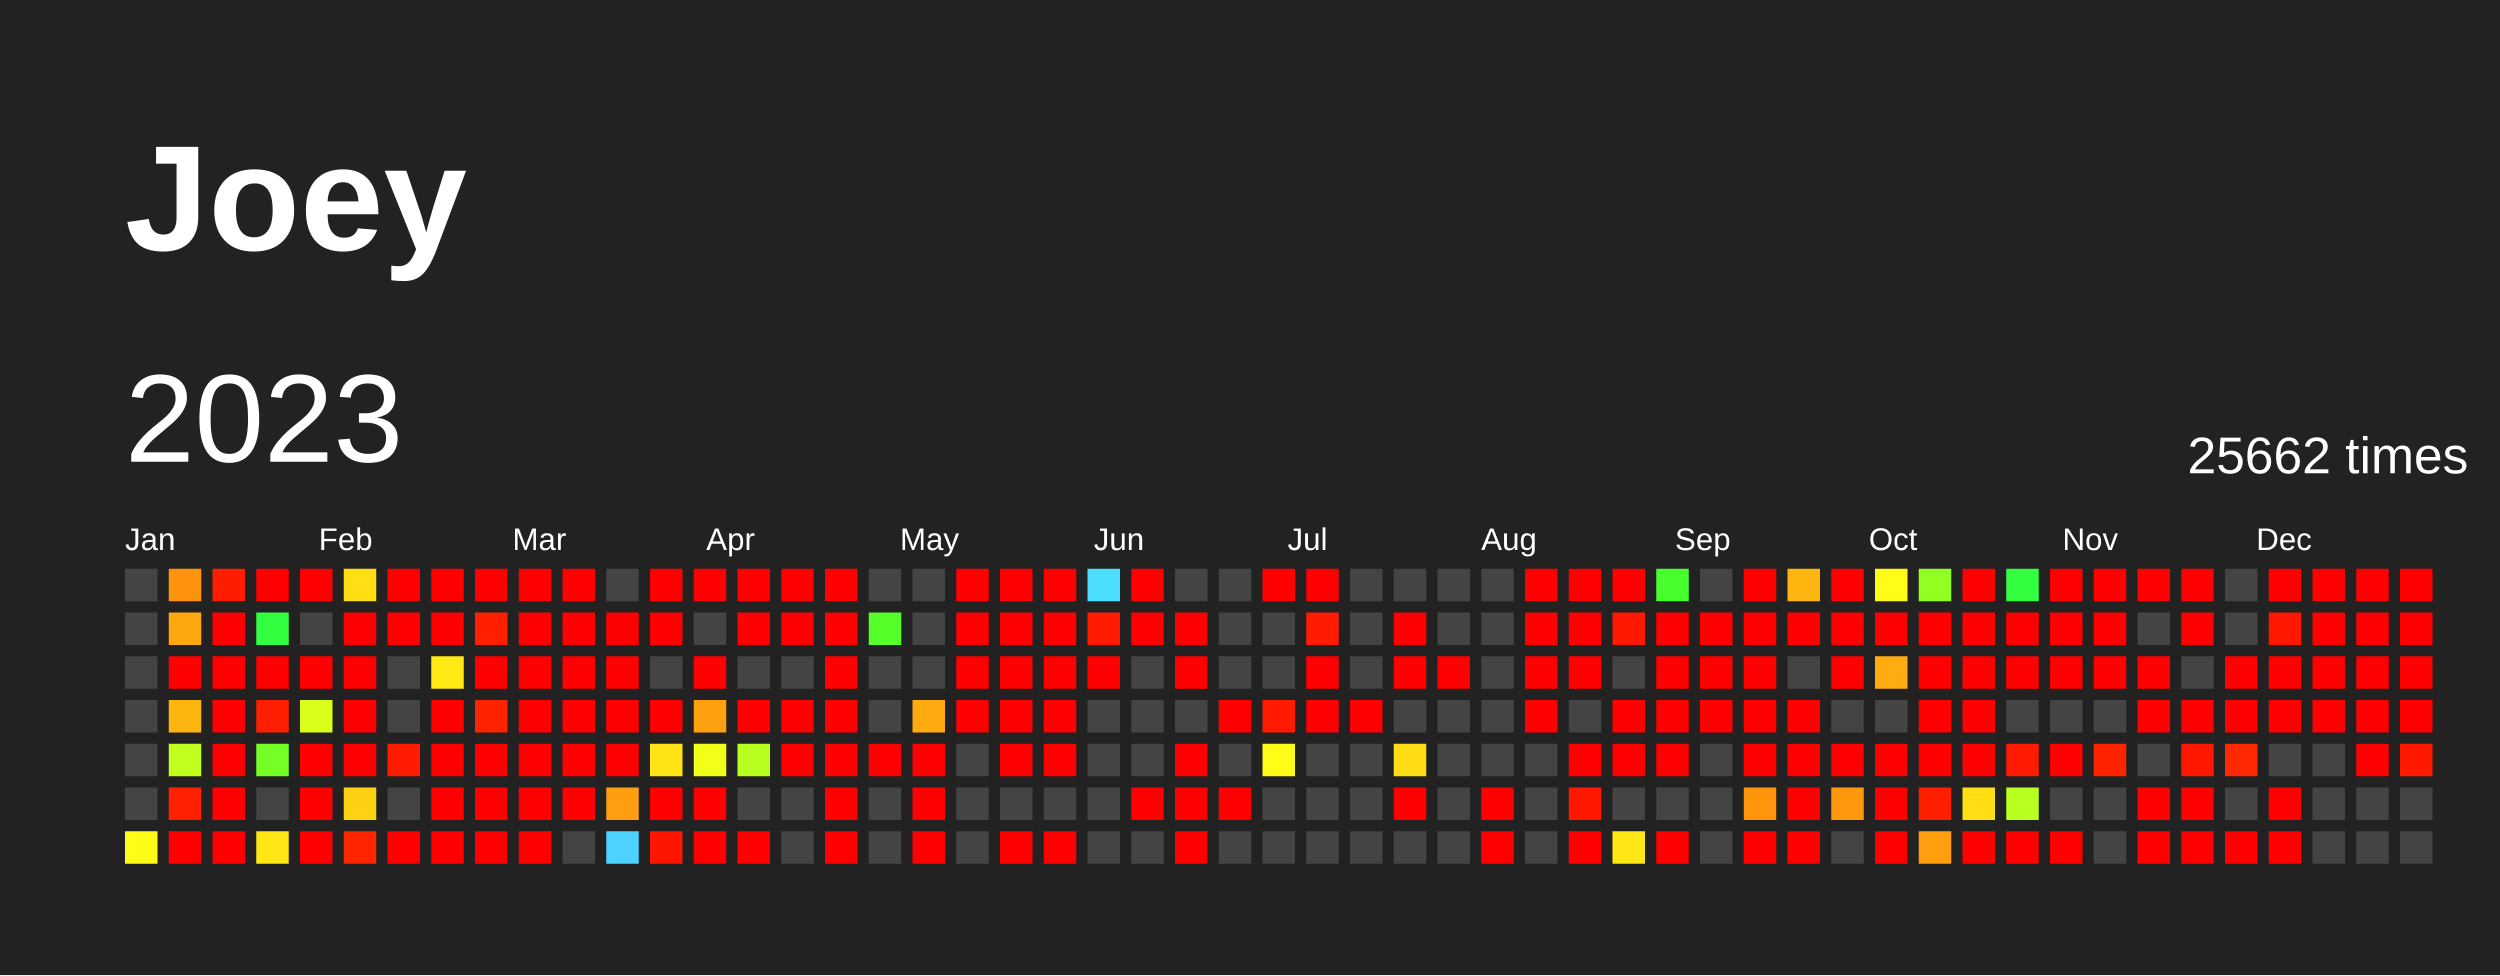
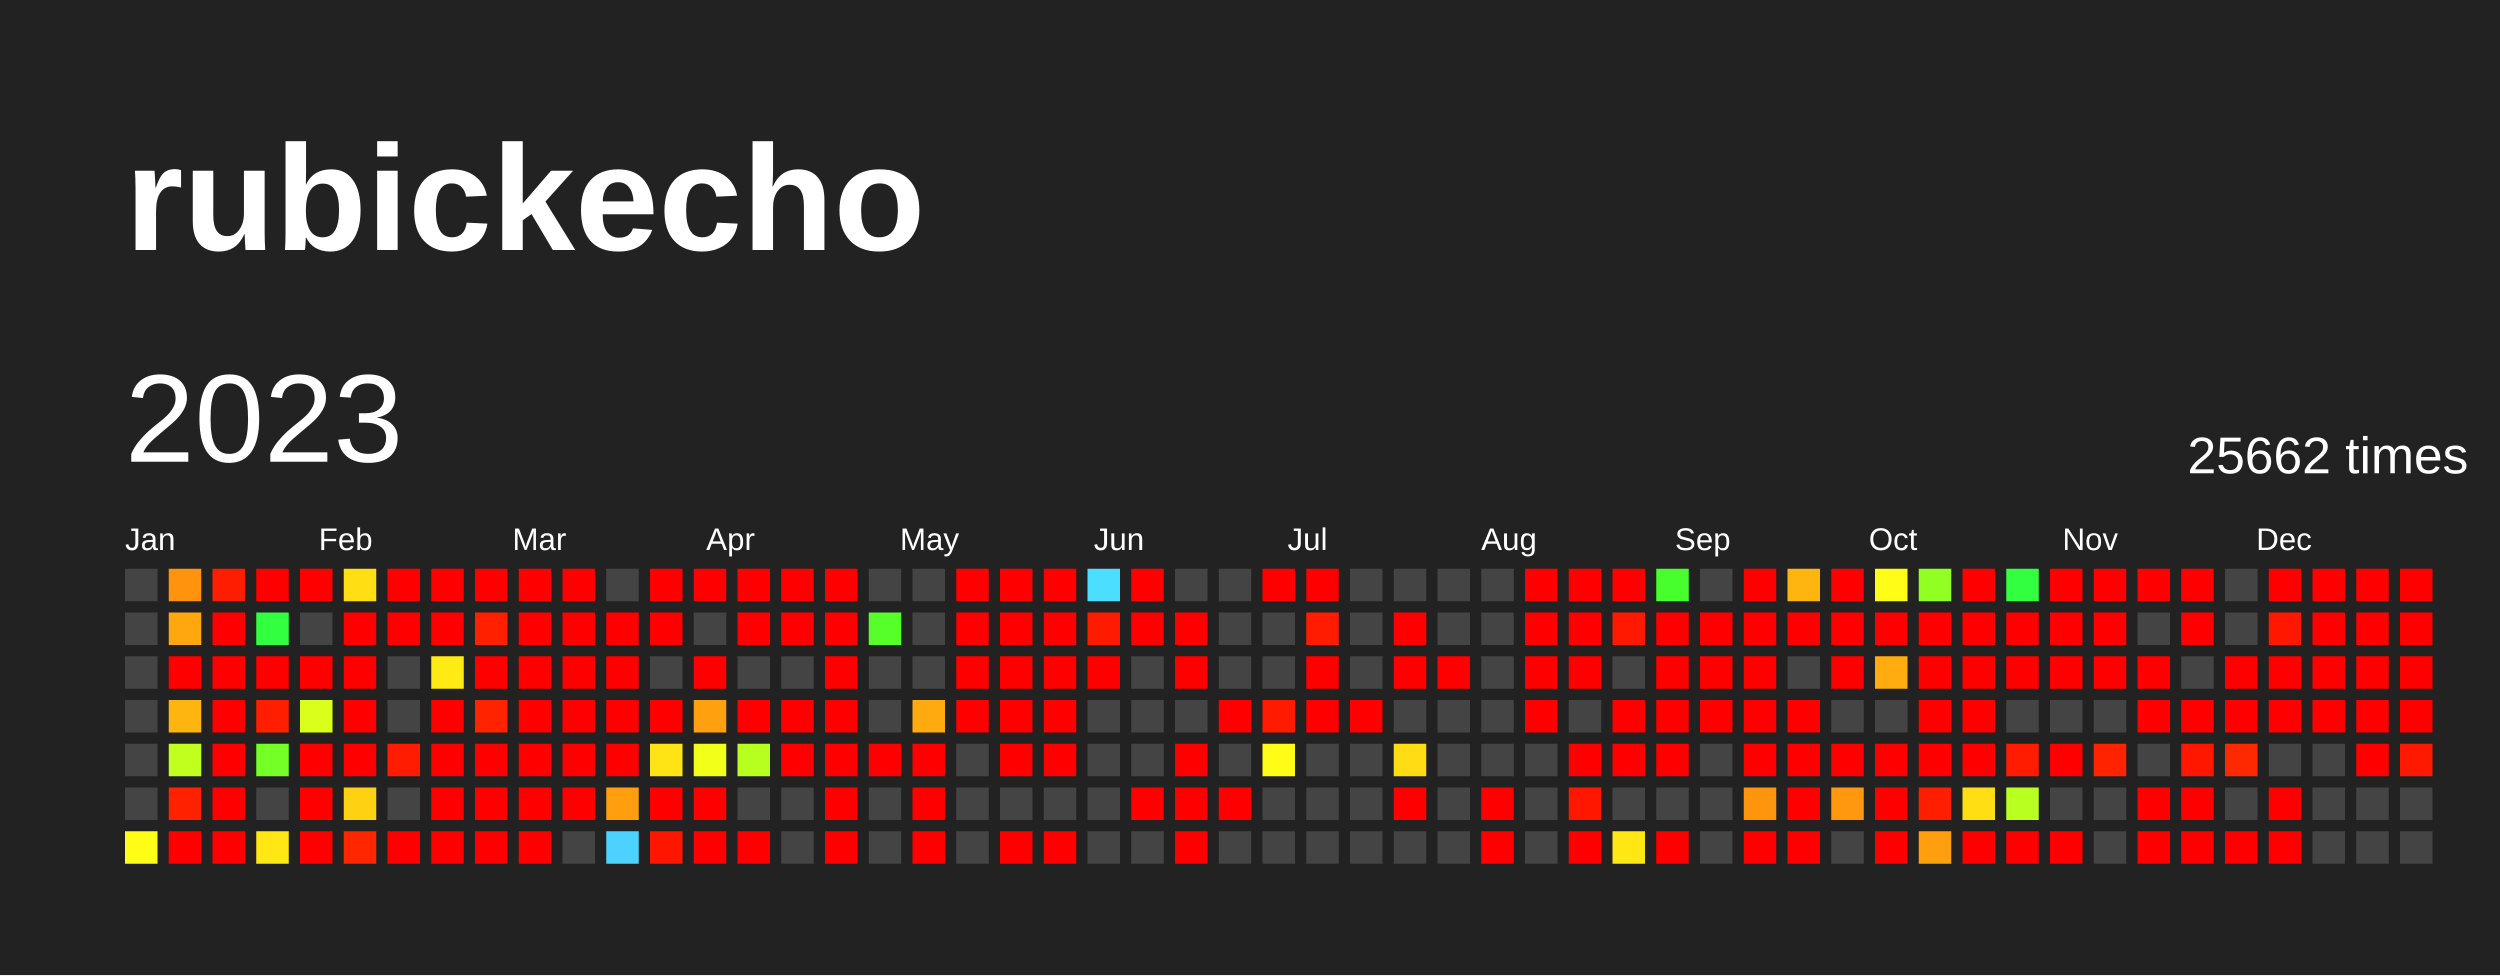
<svg xmlns="http://www.w3.org/2000/svg" baseProfile="full" height="78mm" version="1.1" viewBox="0,0,200,78" width="200mm">
  <defs />
  <rect fill="#222222" height="78" width="200" x="0" y="0" />
-   <text fill="#FFFFFF" style="font-size:12px; font-family:Arial; font-weight:bold;" x="10" y="20">Joey</text>
+   <text fill="#FFFFFF" style="font-size:12px; font-family:Arial; font-weight:bold;" x="10" y="20">rubickecho</text>
  <text dominant-baseline="hanging" fill="#FFFFFF" style="font-size:10.0px; font-family:Arial;" x="10" y="30">2023</text>
  <text dominant-baseline="hanging" fill="#FFFFFF" style="font-size:4.125px; font-family:Arial;" x="175" y="35">25662 times</text>
  <text fill="#FFFFFF" style="font-size:2.5px; font-family:Arial" x="10.0" y="44">Jan</text>
  <text fill="#FFFFFF" style="font-size:2.5px; font-family:Arial" x="25.5" y="44">Feb</text>
  <text fill="#FFFFFF" style="font-size:2.5px; font-family:Arial" x="41.0" y="44">Mar</text>
  <text fill="#FFFFFF" style="font-size:2.5px; font-family:Arial" x="56.5" y="44">Apr</text>
  <text fill="#FFFFFF" style="font-size:2.5px; font-family:Arial" x="72.0" y="44">May</text>
  <text fill="#FFFFFF" style="font-size:2.5px; font-family:Arial" x="87.5" y="44">Jun</text>
  <text fill="#FFFFFF" style="font-size:2.5px; font-family:Arial" x="103.0" y="44">Jul</text>
  <text fill="#FFFFFF" style="font-size:2.5px; font-family:Arial" x="118.5" y="44">Aug</text>
  <text fill="#FFFFFF" style="font-size:2.5px; font-family:Arial" x="134.0" y="44">Sep</text>
  <text fill="#FFFFFF" style="font-size:2.5px; font-family:Arial" x="149.5" y="44">Oct</text>
  <text fill="#FFFFFF" style="font-size:2.5px; font-family:Arial" x="165.0" y="44">Nov</text>
  <text fill="#FFFFFF" style="font-size:2.5px; font-family:Arial" x="180.5" y="44">Dec</text>
  <rect fill="#444444" height="2.6" width="2.6" x="10.0" y="45.5" />
  <rect fill="#444444" height="2.6" width="2.6" x="10.0" y="49.0" />
  <rect fill="#444444" height="2.6" width="2.6" x="10.0" y="52.5" />
  <rect fill="#444444" height="2.6" width="2.6" x="10.0" y="56.0" />
  <rect fill="#444444" height="2.6" width="2.6" x="10.0" y="59.5" />
  <rect fill="#444444" height="2.6" width="2.6" x="10.0" y="63.0" />
  <rect fill="#fffc17" height="2.6" width="2.6" x="10.0" y="66.5" />
  <rect fill="#ff930d" height="2.6" width="2.6" x="13.5" y="45.5" />
  <rect fill="#ffa70f" height="2.6" width="2.6" x="13.5" y="49.0" />
  <rect fill="red" height="2.6" width="2.6" x="13.5" y="52.5" />
  <rect fill="#ffb510" height="2.6" width="2.6" x="13.5" y="56.0" />
  <rect fill="#c1ff1e" height="2.6" width="2.6" x="13.5" y="59.5" />
  <rect fill="#ff2100" height="2.6" width="2.6" x="13.5" y="63.0" />
  <rect fill="red" height="2.6" width="2.6" x="13.5" y="66.5" />
  <rect fill="#ff1d00" height="2.6" width="2.6" x="17.0" y="45.5" />
  <rect fill="red" height="2.6" width="2.6" x="17.0" y="49.0" />
  <rect fill="red" height="2.6" width="2.6" x="17.0" y="52.5" />
  <rect fill="red" height="2.6" width="2.6" x="17.0" y="56.0" />
  <rect fill="red" height="2.6" width="2.6" x="17.0" y="59.5" />
  <rect fill="red" height="2.6" width="2.6" x="17.0" y="63.0" />
  <rect fill="red" height="2.6" width="2.6" x="17.0" y="66.5" />
  <rect fill="red" height="2.6" width="2.6" x="20.5" y="45.5" />
  <rect fill="#31ff3f" height="2.6" width="2.6" x="20.5" y="49.0" />
  <rect fill="red" height="2.6" width="2.6" x="20.5" y="52.5" />
  <rect fill="#ff1f00" height="2.6" width="2.6" x="20.5" y="56.0" />
  <rect fill="#74ff27" height="2.6" width="2.6" x="20.5" y="59.5" />
  <rect fill="#444444" height="2.6" width="2.6" x="20.5" y="63.0" />
  <rect fill="#ffe715" height="2.6" width="2.6" x="20.5" y="66.5" />
  <rect fill="red" height="2.6" width="2.6" x="24.0" y="45.5" />
  <rect fill="#444444" height="2.6" width="2.6" x="24.0" y="49.0" />
  <rect fill="red" height="2.6" width="2.6" x="24.0" y="52.5" />
  <rect fill="#daff1b" height="2.6" width="2.6" x="24.0" y="56.0" />
  <rect fill="red" height="2.6" width="2.6" x="24.0" y="59.5" />
  <rect fill="red" height="2.6" width="2.6" x="24.0" y="63.0" />
  <rect fill="red" height="2.6" width="2.6" x="24.0" y="66.5" />
  <rect fill="#ffdf14" height="2.6" width="2.6" x="27.5" y="45.5" />
  <rect fill="red" height="2.6" width="2.6" x="27.5" y="49.0" />
  <rect fill="red" height="2.6" width="2.6" x="27.5" y="52.5" />
  <rect fill="red" height="2.6" width="2.6" x="27.5" y="56.0" />
  <rect fill="red" height="2.6" width="2.6" x="27.5" y="59.5" />
  <rect fill="#ffd113" height="2.6" width="2.6" x="27.5" y="63.0" />
  <rect fill="#ff2600" height="2.6" width="2.6" x="27.5" y="66.5" />
  <rect fill="red" height="2.6" width="2.6" x="31.0" y="45.5" />
  <rect fill="red" height="2.6" width="2.6" x="31.0" y="49.0" />
  <rect fill="#444444" height="2.6" width="2.6" x="31.0" y="52.5" />
  <rect fill="#444444" height="2.6" width="2.6" x="31.0" y="56.0" />
  <rect fill="#ff1c00" height="2.6" width="2.6" x="31.0" y="59.5" />
  <rect fill="#444444" height="2.6" width="2.6" x="31.0" y="63.0" />
  <rect fill="red" height="2.6" width="2.6" x="31.0" y="66.5" />
  <rect fill="red" height="2.6" width="2.6" x="34.5" y="45.5" />
  <rect fill="red" height="2.6" width="2.6" x="34.5" y="49.0" />
  <rect fill="#ffea15" height="2.6" width="2.6" x="34.5" y="52.5" />
  <rect fill="red" height="2.6" width="2.6" x="34.5" y="56.0" />
  <rect fill="red" height="2.6" width="2.6" x="34.5" y="59.5" />
  <rect fill="red" height="2.6" width="2.6" x="34.5" y="63.0" />
  <rect fill="red" height="2.6" width="2.6" x="34.5" y="66.5" />
  <rect fill="red" height="2.6" width="2.6" x="38.0" y="45.5" />
  <rect fill="#ff2000" height="2.6" width="2.6" x="38.0" y="49.0" />
  <rect fill="red" height="2.6" width="2.6" x="38.0" y="52.5" />
  <rect fill="#ff2300" height="2.6" width="2.6" x="38.0" y="56.0" />
  <rect fill="red" height="2.6" width="2.6" x="38.0" y="59.5" />
  <rect fill="red" height="2.6" width="2.6" x="38.0" y="63.0" />
  <rect fill="red" height="2.6" width="2.6" x="38.0" y="66.5" />
  <rect fill="red" height="2.6" width="2.6" x="41.5" y="45.5" />
  <rect fill="red" height="2.6" width="2.6" x="41.5" y="49.0" />
  <rect fill="red" height="2.6" width="2.6" x="41.5" y="52.5" />
  <rect fill="red" height="2.6" width="2.6" x="41.5" y="56.0" />
  <rect fill="red" height="2.6" width="2.6" x="41.5" y="59.5" />
  <rect fill="red" height="2.6" width="2.6" x="41.5" y="63.0" />
  <rect fill="red" height="2.6" width="2.6" x="41.5" y="66.5" />
  <rect fill="red" height="2.6" width="2.6" x="45.0" y="45.5" />
  <rect fill="red" height="2.6" width="2.6" x="45.0" y="49.0" />
  <rect fill="red" height="2.6" width="2.6" x="45.0" y="52.5" />
  <rect fill="red" height="2.6" width="2.6" x="45.0" y="56.0" />
  <rect fill="red" height="2.6" width="2.6" x="45.0" y="59.5" />
  <rect fill="red" height="2.6" width="2.6" x="45.0" y="63.0" />
  <rect fill="#444444" height="2.6" width="2.6" x="45.0" y="66.5" />
  <rect fill="#444444" height="2.6" width="2.6" x="48.5" y="45.5" />
  <rect fill="red" height="2.6" width="2.6" x="48.5" y="49.0" />
  <rect fill="red" height="2.6" width="2.6" x="48.5" y="52.5" />
  <rect fill="red" height="2.6" width="2.6" x="48.5" y="56.0" />
  <rect fill="red" height="2.6" width="2.6" x="48.5" y="59.5" />
  <rect fill="#ff9e0e" height="2.6" width="2.6" x="48.5" y="63.0" />
  <rect fill="#4dd2ff" height="2.6" width="2.6" x="48.5" y="66.5" />
  <rect fill="red" height="2.6" width="2.6" x="52.0" y="45.5" />
  <rect fill="red" height="2.6" width="2.6" x="52.0" y="49.0" />
  <rect fill="#444444" height="2.6" width="2.6" x="52.0" y="52.5" />
  <rect fill="red" height="2.6" width="2.6" x="52.0" y="56.0" />
  <rect fill="#ffe415" height="2.6" width="2.6" x="52.0" y="59.5" />
  <rect fill="red" height="2.6" width="2.6" x="52.0" y="63.0" />
  <rect fill="#ff1600" height="2.6" width="2.6" x="52.0" y="66.5" />
  <rect fill="red" height="2.6" width="2.6" x="55.5" y="45.5" />
  <rect fill="#444444" height="2.6" width="2.6" x="55.5" y="49.0" />
  <rect fill="red" height="2.6" width="2.6" x="55.5" y="52.5" />
  <rect fill="#ffa10e" height="2.6" width="2.6" x="55.5" y="56.0" />
  <rect fill="#f2ff19" height="2.6" width="2.6" x="55.5" y="59.5" />
  <rect fill="red" height="2.6" width="2.6" x="55.5" y="63.0" />
  <rect fill="red" height="2.6" width="2.6" x="55.5" y="66.5" />
  <rect fill="red" height="2.6" width="2.6" x="59.0" y="45.5" />
  <rect fill="red" height="2.6" width="2.6" x="59.0" y="49.0" />
  <rect fill="#444444" height="2.6" width="2.6" x="59.0" y="52.5" />
  <rect fill="red" height="2.6" width="2.6" x="59.0" y="56.0" />
  <rect fill="#b7ff1f" height="2.6" width="2.6" x="59.0" y="59.5" />
  <rect fill="#444444" height="2.6" width="2.6" x="59.0" y="63.0" />
  <rect fill="red" height="2.6" width="2.6" x="59.0" y="66.5" />
  <rect fill="red" height="2.6" width="2.6" x="62.5" y="45.5" />
  <rect fill="red" height="2.6" width="2.6" x="62.5" y="49.0" />
  <rect fill="#444444" height="2.6" width="2.6" x="62.5" y="52.5" />
  <rect fill="red" height="2.6" width="2.6" x="62.5" y="56.0" />
  <rect fill="red" height="2.6" width="2.6" x="62.5" y="59.5" />
  <rect fill="#444444" height="2.6" width="2.6" x="62.5" y="63.0" />
  <rect fill="#444444" height="2.6" width="2.6" x="62.5" y="66.5" />
  <rect fill="red" height="2.6" width="2.6" x="66.0" y="45.5" />
  <rect fill="red" height="2.6" width="2.6" x="66.0" y="49.0" />
  <rect fill="red" height="2.6" width="2.6" x="66.0" y="52.5" />
  <rect fill="red" height="2.6" width="2.6" x="66.0" y="56.0" />
  <rect fill="red" height="2.6" width="2.6" x="66.0" y="59.5" />
  <rect fill="red" height="2.6" width="2.6" x="66.0" y="63.0" />
  <rect fill="red" height="2.6" width="2.6" x="66.0" y="66.5" />
  <rect fill="#444444" height="2.6" width="2.6" x="69.5" y="45.5" />
  <rect fill="#56ff2a" height="2.6" width="2.6" x="69.5" y="49.0" />
  <rect fill="#444444" height="2.6" width="2.6" x="69.5" y="52.5" />
  <rect fill="#444444" height="2.6" width="2.6" x="69.5" y="56.0" />
  <rect fill="red" height="2.6" width="2.6" x="69.5" y="59.5" />
  <rect fill="#444444" height="2.6" width="2.6" x="69.5" y="63.0" />
  <rect fill="#444444" height="2.6" width="2.6" x="69.5" y="66.5" />
  <rect fill="#444444" height="2.6" width="2.6" x="73.0" y="45.5" />
  <rect fill="#444444" height="2.6" width="2.6" x="73.0" y="49.0" />
  <rect fill="#444444" height="2.6" width="2.6" x="73.0" y="52.5" />
  <rect fill="#ffaa0f" height="2.6" width="2.6" x="73.0" y="56.0" />
  <rect fill="red" height="2.6" width="2.6" x="73.0" y="59.5" />
  <rect fill="red" height="2.6" width="2.6" x="73.0" y="63.0" />
  <rect fill="red" height="2.6" width="2.6" x="73.0" y="66.5" />
  <rect fill="red" height="2.6" width="2.6" x="76.5" y="45.5" />
  <rect fill="red" height="2.6" width="2.6" x="76.5" y="49.0" />
  <rect fill="red" height="2.6" width="2.6" x="76.5" y="52.5" />
  <rect fill="red" height="2.6" width="2.6" x="76.5" y="56.0" />
  <rect fill="#444444" height="2.6" width="2.6" x="76.5" y="59.5" />
  <rect fill="#444444" height="2.6" width="2.6" x="76.5" y="63.0" />
  <rect fill="#444444" height="2.6" width="2.6" x="76.5" y="66.5" />
  <rect fill="red" height="2.6" width="2.6" x="80.0" y="45.5" />
  <rect fill="red" height="2.6" width="2.6" x="80.0" y="49.0" />
  <rect fill="red" height="2.6" width="2.6" x="80.0" y="52.5" />
  <rect fill="red" height="2.6" width="2.6" x="80.0" y="56.0" />
  <rect fill="red" height="2.6" width="2.6" x="80.0" y="59.5" />
  <rect fill="#444444" height="2.6" width="2.6" x="80.0" y="63.0" />
  <rect fill="red" height="2.6" width="2.6" x="80.0" y="66.5" />
  <rect fill="red" height="2.6" width="2.6" x="83.5" y="45.5" />
  <rect fill="red" height="2.6" width="2.6" x="83.5" y="49.0" />
  <rect fill="red" height="2.6" width="2.6" x="83.5" y="52.5" />
  <rect fill="red" height="2.6" width="2.6" x="83.5" y="56.0" />
  <rect fill="red" height="2.6" width="2.6" x="83.5" y="59.5" />
  <rect fill="#444444" height="2.6" width="2.6" x="83.5" y="63.0" />
  <rect fill="red" height="2.6" width="2.6" x="83.5" y="66.5" />
  <rect fill="#4bdeff" height="2.6" width="2.6" x="87.0" y="45.5" />
  <rect fill="#ff1b00" height="2.6" width="2.6" x="87.0" y="49.0" />
  <rect fill="red" height="2.6" width="2.6" x="87.0" y="52.5" />
  <rect fill="#444444" height="2.6" width="2.6" x="87.0" y="56.0" />
  <rect fill="#444444" height="2.6" width="2.6" x="87.0" y="59.5" />
  <rect fill="#444444" height="2.6" width="2.6" x="87.0" y="63.0" />
  <rect fill="#444444" height="2.6" width="2.6" x="87.0" y="66.5" />
  <rect fill="red" height="2.6" width="2.6" x="90.5" y="45.5" />
  <rect fill="red" height="2.6" width="2.6" x="90.5" y="49.0" />
  <rect fill="#444444" height="2.6" width="2.6" x="90.5" y="52.5" />
  <rect fill="#444444" height="2.6" width="2.6" x="90.5" y="56.0" />
  <rect fill="#444444" height="2.6" width="2.6" x="90.5" y="59.5" />
  <rect fill="red" height="2.6" width="2.6" x="90.5" y="63.0" />
  <rect fill="#444444" height="2.6" width="2.6" x="90.5" y="66.5" />
  <rect fill="#444444" height="2.6" width="2.6" x="94.0" y="45.5" />
  <rect fill="red" height="2.6" width="2.6" x="94.0" y="49.0" />
  <rect fill="red" height="2.6" width="2.6" x="94.0" y="52.5" />
  <rect fill="#444444" height="2.6" width="2.6" x="94.0" y="56.0" />
  <rect fill="red" height="2.6" width="2.6" x="94.0" y="59.5" />
  <rect fill="red" height="2.6" width="2.6" x="94.0" y="63.0" />
  <rect fill="red" height="2.6" width="2.6" x="94.0" y="66.5" />
  <rect fill="#444444" height="2.6" width="2.6" x="97.5" y="45.5" />
  <rect fill="#444444" height="2.6" width="2.6" x="97.5" y="49.0" />
  <rect fill="#444444" height="2.6" width="2.6" x="97.5" y="52.5" />
  <rect fill="red" height="2.6" width="2.6" x="97.5" y="56.0" />
  <rect fill="#444444" height="2.6" width="2.6" x="97.5" y="59.5" />
  <rect fill="red" height="2.6" width="2.6" x="97.5" y="63.0" />
  <rect fill="#444444" height="2.6" width="2.6" x="97.5" y="66.5" />
  <rect fill="red" height="2.6" width="2.6" x="101.0" y="45.5" />
  <rect fill="#444444" height="2.6" width="2.6" x="101.0" y="49.0" />
  <rect fill="#444444" height="2.6" width="2.6" x="101.0" y="52.5" />
  <rect fill="#ff1a00" height="2.6" width="2.6" x="101.0" y="56.0" />
  <rect fill="#fffc17" height="2.6" width="2.6" x="101.0" y="59.5" />
  <rect fill="#444444" height="2.6" width="2.6" x="101.0" y="63.0" />
  <rect fill="#444444" height="2.6" width="2.6" x="101.0" y="66.5" />
  <rect fill="red" height="2.6" width="2.6" x="104.5" y="45.5" />
  <rect fill="#ff1c00" height="2.6" width="2.6" x="104.5" y="49.0" />
  <rect fill="red" height="2.6" width="2.6" x="104.5" y="52.5" />
  <rect fill="red" height="2.6" width="2.6" x="104.5" y="56.0" />
  <rect fill="#444444" height="2.6" width="2.6" x="104.5" y="59.5" />
  <rect fill="#444444" height="2.6" width="2.6" x="104.5" y="63.0" />
  <rect fill="#444444" height="2.6" width="2.6" x="104.5" y="66.5" />
  <rect fill="#444444" height="2.6" width="2.6" x="108.0" y="45.5" />
  <rect fill="#444444" height="2.6" width="2.6" x="108.0" y="49.0" />
  <rect fill="#444444" height="2.6" width="2.6" x="108.0" y="52.5" />
  <rect fill="red" height="2.6" width="2.6" x="108.0" y="56.0" />
  <rect fill="#444444" height="2.6" width="2.6" x="108.0" y="59.5" />
  <rect fill="#444444" height="2.6" width="2.6" x="108.0" y="63.0" />
  <rect fill="#444444" height="2.6" width="2.6" x="108.0" y="66.5" />
  <rect fill="#444444" height="2.6" width="2.6" x="111.5" y="45.5" />
  <rect fill="red" height="2.6" width="2.6" x="111.5" y="49.0" />
  <rect fill="red" height="2.6" width="2.6" x="111.5" y="52.5" />
  <rect fill="#444444" height="2.6" width="2.6" x="111.5" y="56.0" />
  <rect fill="#ffdc14" height="2.6" width="2.6" x="111.5" y="59.5" />
  <rect fill="red" height="2.6" width="2.6" x="111.5" y="63.0" />
  <rect fill="#444444" height="2.6" width="2.6" x="111.5" y="66.5" />
  <rect fill="#444444" height="2.6" width="2.6" x="115.0" y="45.5" />
  <rect fill="#444444" height="2.6" width="2.6" x="115.0" y="49.0" />
  <rect fill="red" height="2.6" width="2.6" x="115.0" y="52.5" />
  <rect fill="#444444" height="2.6" width="2.6" x="115.0" y="56.0" />
  <rect fill="#444444" height="2.6" width="2.6" x="115.0" y="59.5" />
  <rect fill="#444444" height="2.6" width="2.6" x="115.0" y="63.0" />
  <rect fill="#444444" height="2.6" width="2.6" x="115.0" y="66.5" />
  <rect fill="#444444" height="2.6" width="2.6" x="118.5" y="45.5" />
  <rect fill="#444444" height="2.6" width="2.6" x="118.5" y="49.0" />
  <rect fill="#444444" height="2.6" width="2.6" x="118.5" y="52.5" />
  <rect fill="#444444" height="2.6" width="2.6" x="118.5" y="56.0" />
  <rect fill="#444444" height="2.6" width="2.6" x="118.5" y="59.5" />
  <rect fill="red" height="2.6" width="2.6" x="118.5" y="63.0" />
  <rect fill="red" height="2.6" width="2.6" x="118.5" y="66.5" />
  <rect fill="red" height="2.6" width="2.6" x="122.0" y="45.5" />
  <rect fill="red" height="2.6" width="2.6" x="122.0" y="49.0" />
  <rect fill="red" height="2.6" width="2.6" x="122.0" y="52.5" />
  <rect fill="red" height="2.6" width="2.6" x="122.0" y="56.0" />
  <rect fill="#444444" height="2.6" width="2.6" x="122.0" y="59.5" />
  <rect fill="#444444" height="2.6" width="2.6" x="122.0" y="63.0" />
  <rect fill="#444444" height="2.6" width="2.6" x="122.0" y="66.5" />
  <rect fill="red" height="2.6" width="2.6" x="125.5" y="45.5" />
  <rect fill="red" height="2.6" width="2.6" x="125.5" y="49.0" />
  <rect fill="red" height="2.6" width="2.6" x="125.5" y="52.5" />
  <rect fill="#444444" height="2.6" width="2.6" x="125.5" y="56.0" />
  <rect fill="red" height="2.6" width="2.6" x="125.5" y="59.5" />
  <rect fill="#ff1700" height="2.6" width="2.6" x="125.5" y="63.0" />
  <rect fill="red" height="2.6" width="2.6" x="125.5" y="66.5" />
  <rect fill="red" height="2.6" width="2.6" x="129.0" y="45.5" />
  <rect fill="#ff1900" height="2.6" width="2.6" x="129.0" y="49.0" />
  <rect fill="#444444" height="2.6" width="2.6" x="129.0" y="52.5" />
  <rect fill="red" height="2.6" width="2.6" x="129.0" y="56.0" />
  <rect fill="red" height="2.6" width="2.6" x="129.0" y="59.5" />
  <rect fill="#444444" height="2.6" width="2.6" x="129.0" y="63.0" />
  <rect fill="#ffe715" height="2.6" width="2.6" x="129.0" y="66.5" />
  <rect fill="#47ff2c" height="2.6" width="2.6" x="132.5" y="45.5" />
  <rect fill="red" height="2.6" width="2.6" x="132.5" y="49.0" />
  <rect fill="red" height="2.6" width="2.6" x="132.5" y="52.5" />
  <rect fill="red" height="2.6" width="2.6" x="132.5" y="56.0" />
  <rect fill="red" height="2.6" width="2.6" x="132.5" y="59.5" />
  <rect fill="#444444" height="2.6" width="2.6" x="132.5" y="63.0" />
  <rect fill="red" height="2.6" width="2.6" x="132.5" y="66.5" />
  <rect fill="#444444" height="2.6" width="2.6" x="136.0" y="45.5" />
  <rect fill="red" height="2.6" width="2.6" x="136.0" y="49.0" />
  <rect fill="red" height="2.6" width="2.6" x="136.0" y="52.5" />
  <rect fill="red" height="2.6" width="2.6" x="136.0" y="56.0" />
  <rect fill="#444444" height="2.6" width="2.6" x="136.0" y="59.5" />
  <rect fill="#444444" height="2.6" width="2.6" x="136.0" y="63.0" />
  <rect fill="#444444" height="2.6" width="2.6" x="136.0" y="66.5" />
  <rect fill="red" height="2.6" width="2.6" x="139.5" y="45.5" />
  <rect fill="red" height="2.6" width="2.6" x="139.5" y="49.0" />
  <rect fill="red" height="2.6" width="2.6" x="139.5" y="52.5" />
  <rect fill="red" height="2.6" width="2.6" x="139.5" y="56.0" />
  <rect fill="red" height="2.6" width="2.6" x="139.5" y="59.5" />
  <rect fill="#ff950d" height="2.6" width="2.6" x="139.5" y="63.0" />
  <rect fill="red" height="2.6" width="2.6" x="139.5" y="66.5" />
  <rect fill="#ffb510" height="2.6" width="2.6" x="143.0" y="45.5" />
  <rect fill="red" height="2.6" width="2.6" x="143.0" y="49.0" />
  <rect fill="#444444" height="2.6" width="2.6" x="143.0" y="52.5" />
  <rect fill="red" height="2.6" width="2.6" x="143.0" y="56.0" />
  <rect fill="red" height="2.6" width="2.6" x="143.0" y="59.5" />
  <rect fill="red" height="2.6" width="2.6" x="143.0" y="63.0" />
  <rect fill="red" height="2.6" width="2.6" x="143.0" y="66.5" />
  <rect fill="red" height="2.6" width="2.6" x="146.5" y="45.5" />
  <rect fill="red" height="2.6" width="2.6" x="146.5" y="49.0" />
  <rect fill="red" height="2.6" width="2.6" x="146.5" y="52.5" />
  <rect fill="#444444" height="2.6" width="2.6" x="146.5" y="56.0" />
  <rect fill="red" height="2.6" width="2.6" x="146.5" y="59.5" />
  <rect fill="#ff980e" height="2.6" width="2.6" x="146.5" y="63.0" />
  <rect fill="#444444" height="2.6" width="2.6" x="146.5" y="66.5" />
  <rect fill="#fffc17" height="2.6" width="2.6" x="150.0" y="45.5" />
  <rect fill="red" height="2.6" width="2.6" x="150.0" y="49.0" />
  <rect fill="#ffac10" height="2.6" width="2.6" x="150.0" y="52.5" />
  <rect fill="#444444" height="2.6" width="2.6" x="150.0" y="56.0" />
  <rect fill="red" height="2.6" width="2.6" x="150.0" y="59.5" />
  <rect fill="red" height="2.6" width="2.6" x="150.0" y="63.0" />
  <rect fill="red" height="2.6" width="2.6" x="150.0" y="66.5" />
  <rect fill="#92ff23" height="2.6" width="2.6" x="153.5" y="45.5" />
  <rect fill="red" height="2.6" width="2.6" x="153.5" y="49.0" />
  <rect fill="red" height="2.6" width="2.6" x="153.5" y="52.5" />
  <rect fill="red" height="2.6" width="2.6" x="153.5" y="56.0" />
  <rect fill="red" height="2.6" width="2.6" x="153.5" y="59.5" />
  <rect fill="#ff1e00" height="2.6" width="2.6" x="153.5" y="63.0" />
  <rect fill="#ff9e0e" height="2.6" width="2.6" x="153.5" y="66.5" />
  <rect fill="red" height="2.6" width="2.6" x="157.0" y="45.5" />
  <rect fill="red" height="2.6" width="2.6" x="157.0" y="49.0" />
  <rect fill="red" height="2.6" width="2.6" x="157.0" y="52.5" />
  <rect fill="red" height="2.6" width="2.6" x="157.0" y="56.0" />
  <rect fill="red" height="2.6" width="2.6" x="157.0" y="59.5" />
  <rect fill="#ffdf14" height="2.6" width="2.6" x="157.0" y="63.0" />
  <rect fill="red" height="2.6" width="2.6" x="157.0" y="66.5" />
  <rect fill="#31ff3f" height="2.6" width="2.6" x="160.5" y="45.5" />
  <rect fill="red" height="2.6" width="2.6" x="160.5" y="49.0" />
  <rect fill="red" height="2.6" width="2.6" x="160.5" y="52.5" />
  <rect fill="#444444" height="2.6" width="2.6" x="160.5" y="56.0" />
  <rect fill="#ff1c00" height="2.6" width="2.6" x="160.5" y="59.5" />
  <rect fill="#b9ff1f" height="2.6" width="2.6" x="160.5" y="63.0" />
  <rect fill="red" height="2.6" width="2.6" x="160.5" y="66.5" />
  <rect fill="red" height="2.6" width="2.6" x="164.0" y="45.5" />
  <rect fill="red" height="2.6" width="2.6" x="164.0" y="49.0" />
  <rect fill="red" height="2.6" width="2.6" x="164.0" y="52.5" />
  <rect fill="#444444" height="2.6" width="2.6" x="164.0" y="56.0" />
  <rect fill="red" height="2.6" width="2.6" x="164.0" y="59.5" />
  <rect fill="#444444" height="2.6" width="2.6" x="164.0" y="63.0" />
  <rect fill="red" height="2.6" width="2.6" x="164.0" y="66.5" />
  <rect fill="red" height="2.6" width="2.6" x="167.5" y="45.5" />
  <rect fill="red" height="2.6" width="2.6" x="167.5" y="49.0" />
  <rect fill="red" height="2.6" width="2.6" x="167.5" y="52.5" />
  <rect fill="#444444" height="2.6" width="2.6" x="167.5" y="56.0" />
  <rect fill="#ff2300" height="2.6" width="2.6" x="167.5" y="59.5" />
  <rect fill="#444444" height="2.6" width="2.6" x="167.5" y="63.0" />
  <rect fill="#444444" height="2.6" width="2.6" x="167.5" y="66.5" />
  <rect fill="red" height="2.6" width="2.6" x="171.0" y="45.5" />
  <rect fill="#444444" height="2.6" width="2.6" x="171.0" y="49.0" />
  <rect fill="red" height="2.6" width="2.6" x="171.0" y="52.5" />
  <rect fill="red" height="2.6" width="2.6" x="171.0" y="56.0" />
  <rect fill="#444444" height="2.6" width="2.6" x="171.0" y="59.5" />
  <rect fill="red" height="2.6" width="2.6" x="171.0" y="63.0" />
  <rect fill="red" height="2.6" width="2.6" x="171.0" y="66.5" />
  <rect fill="red" height="2.6" width="2.6" x="174.5" y="45.5" />
  <rect fill="red" height="2.6" width="2.6" x="174.5" y="49.0" />
  <rect fill="#444444" height="2.6" width="2.6" x="174.5" y="52.5" />
  <rect fill="red" height="2.6" width="2.6" x="174.5" y="56.0" />
  <rect fill="#ff1700" height="2.6" width="2.6" x="174.5" y="59.5" />
  <rect fill="red" height="2.6" width="2.6" x="174.5" y="63.0" />
  <rect fill="red" height="2.6" width="2.6" x="174.5" y="66.5" />
  <rect fill="#444444" height="2.6" width="2.6" x="178.0" y="45.5" />
  <rect fill="#444444" height="2.6" width="2.6" x="178.0" y="49.0" />
  <rect fill="red" height="2.6" width="2.6" x="178.0" y="52.5" />
  <rect fill="red" height="2.6" width="2.6" x="178.0" y="56.0" />
  <rect fill="#ff2900" height="2.6" width="2.6" x="178.0" y="59.5" />
  <rect fill="#444444" height="2.6" width="2.6" x="178.0" y="63.0" />
  <rect fill="red" height="2.6" width="2.6" x="178.0" y="66.5" />
  <rect fill="red" height="2.6" width="2.6" x="181.5" y="45.5" />
  <rect fill="#ff1700" height="2.6" width="2.6" x="181.5" y="49.0" />
  <rect fill="red" height="2.6" width="2.6" x="181.5" y="52.5" />
  <rect fill="red" height="2.6" width="2.6" x="181.5" y="56.0" />
  <rect fill="#444444" height="2.6" width="2.6" x="181.5" y="59.5" />
  <rect fill="red" height="2.6" width="2.6" x="181.5" y="63.0" />
  <rect fill="red" height="2.6" width="2.6" x="181.5" y="66.5" />
  <rect fill="red" height="2.6" width="2.6" x="185.0" y="45.5" />
  <rect fill="red" height="2.6" width="2.6" x="185.0" y="49.0" />
  <rect fill="red" height="2.6" width="2.6" x="185.0" y="52.5" />
  <rect fill="red" height="2.6" width="2.6" x="185.0" y="56.0" />
  <rect fill="#444444" height="2.6" width="2.6" x="185.0" y="59.5" />
  <rect fill="#444444" height="2.6" width="2.6" x="185.0" y="63.0" />
  <rect fill="#444444" height="2.6" width="2.6" x="185.0" y="66.5" />
  <rect fill="red" height="2.6" width="2.6" x="188.5" y="45.5" />
  <rect fill="red" height="2.6" width="2.6" x="188.5" y="49.0" />
  <rect fill="red" height="2.6" width="2.6" x="188.5" y="52.5" />
  <rect fill="red" height="2.6" width="2.6" x="188.5" y="56.0" />
  <rect fill="red" height="2.6" width="2.6" x="188.5" y="59.5" />
  <rect fill="#444444" height="2.6" width="2.6" x="188.5" y="63.0" />
  <rect fill="#444444" height="2.6" width="2.6" x="188.5" y="66.5" />
  <rect fill="red" height="2.6" width="2.6" x="192.0" y="45.5" />
  <rect fill="red" height="2.6" width="2.6" x="192.0" y="49.0" />
  <rect fill="red" height="2.6" width="2.6" x="192.0" y="52.5" />
  <rect fill="red" height="2.6" width="2.6" x="192.0" y="56.0" />
  <rect fill="#ff1900" height="2.6" width="2.6" x="192.0" y="59.5" />
  <rect fill="#444444" height="2.6" width="2.6" x="192.0" y="63.0" />
  <rect fill="#444444" height="2.6" width="2.6" x="192.0" y="66.5" />
</svg>
